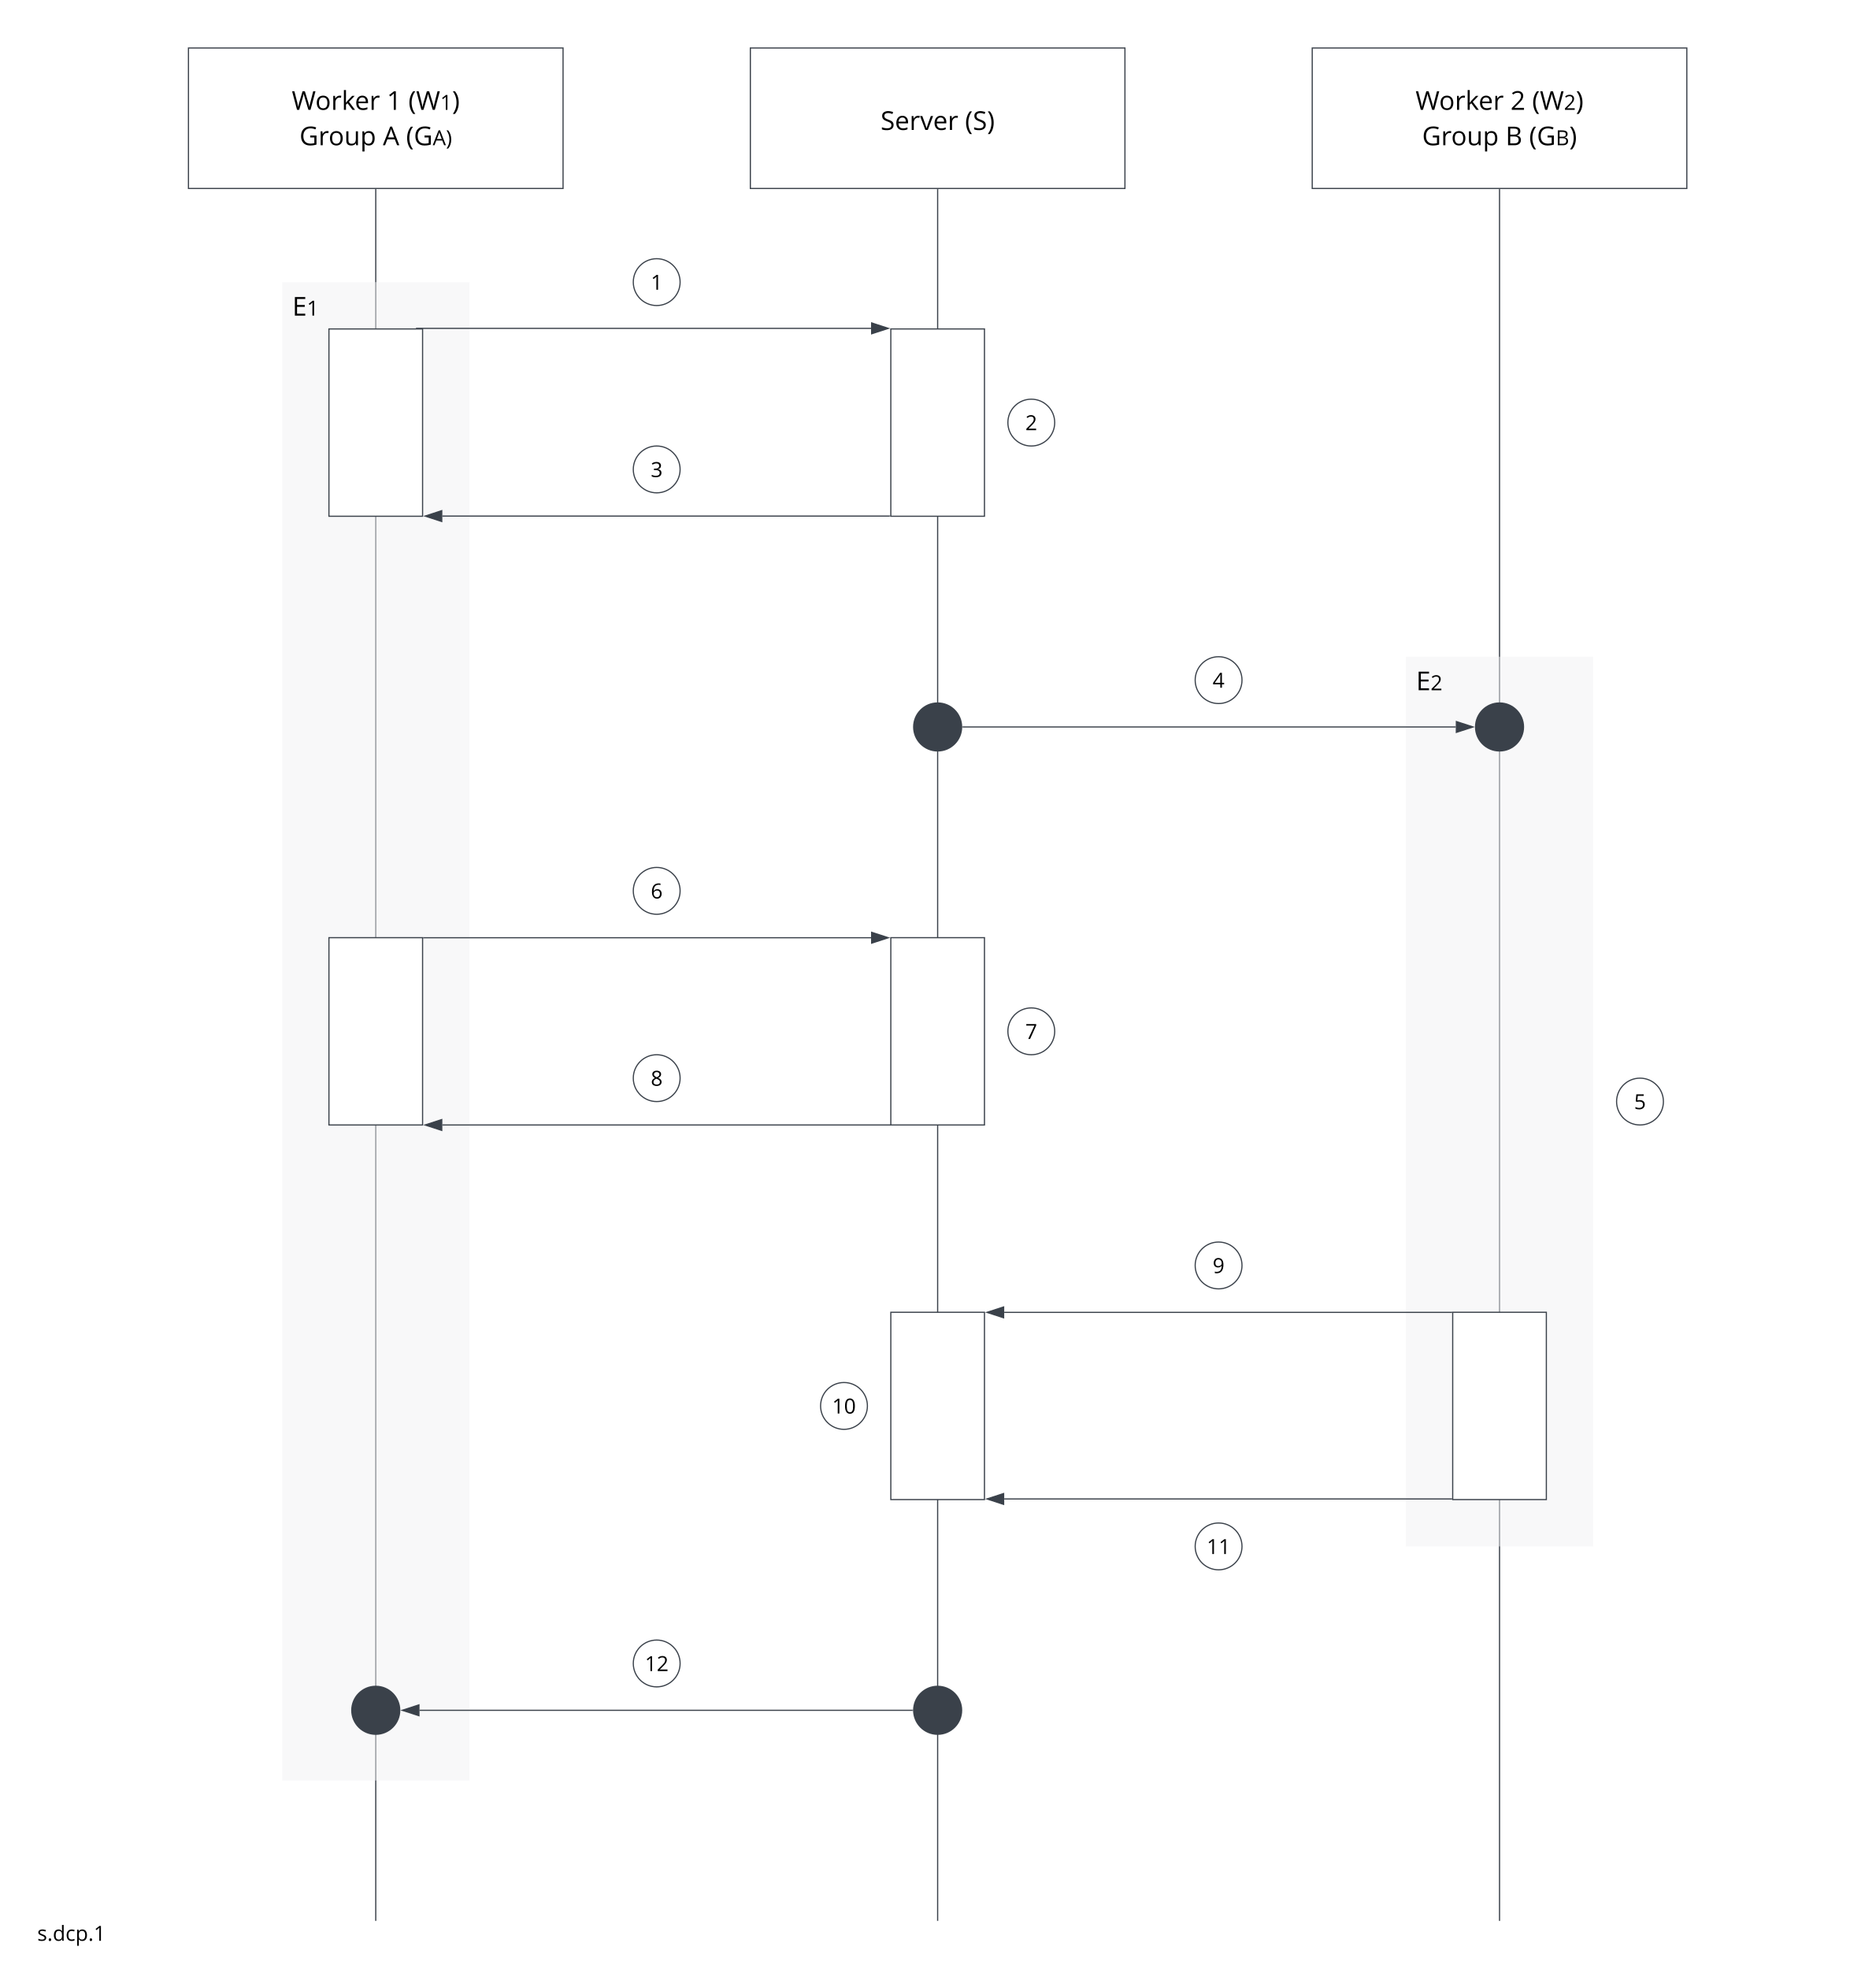
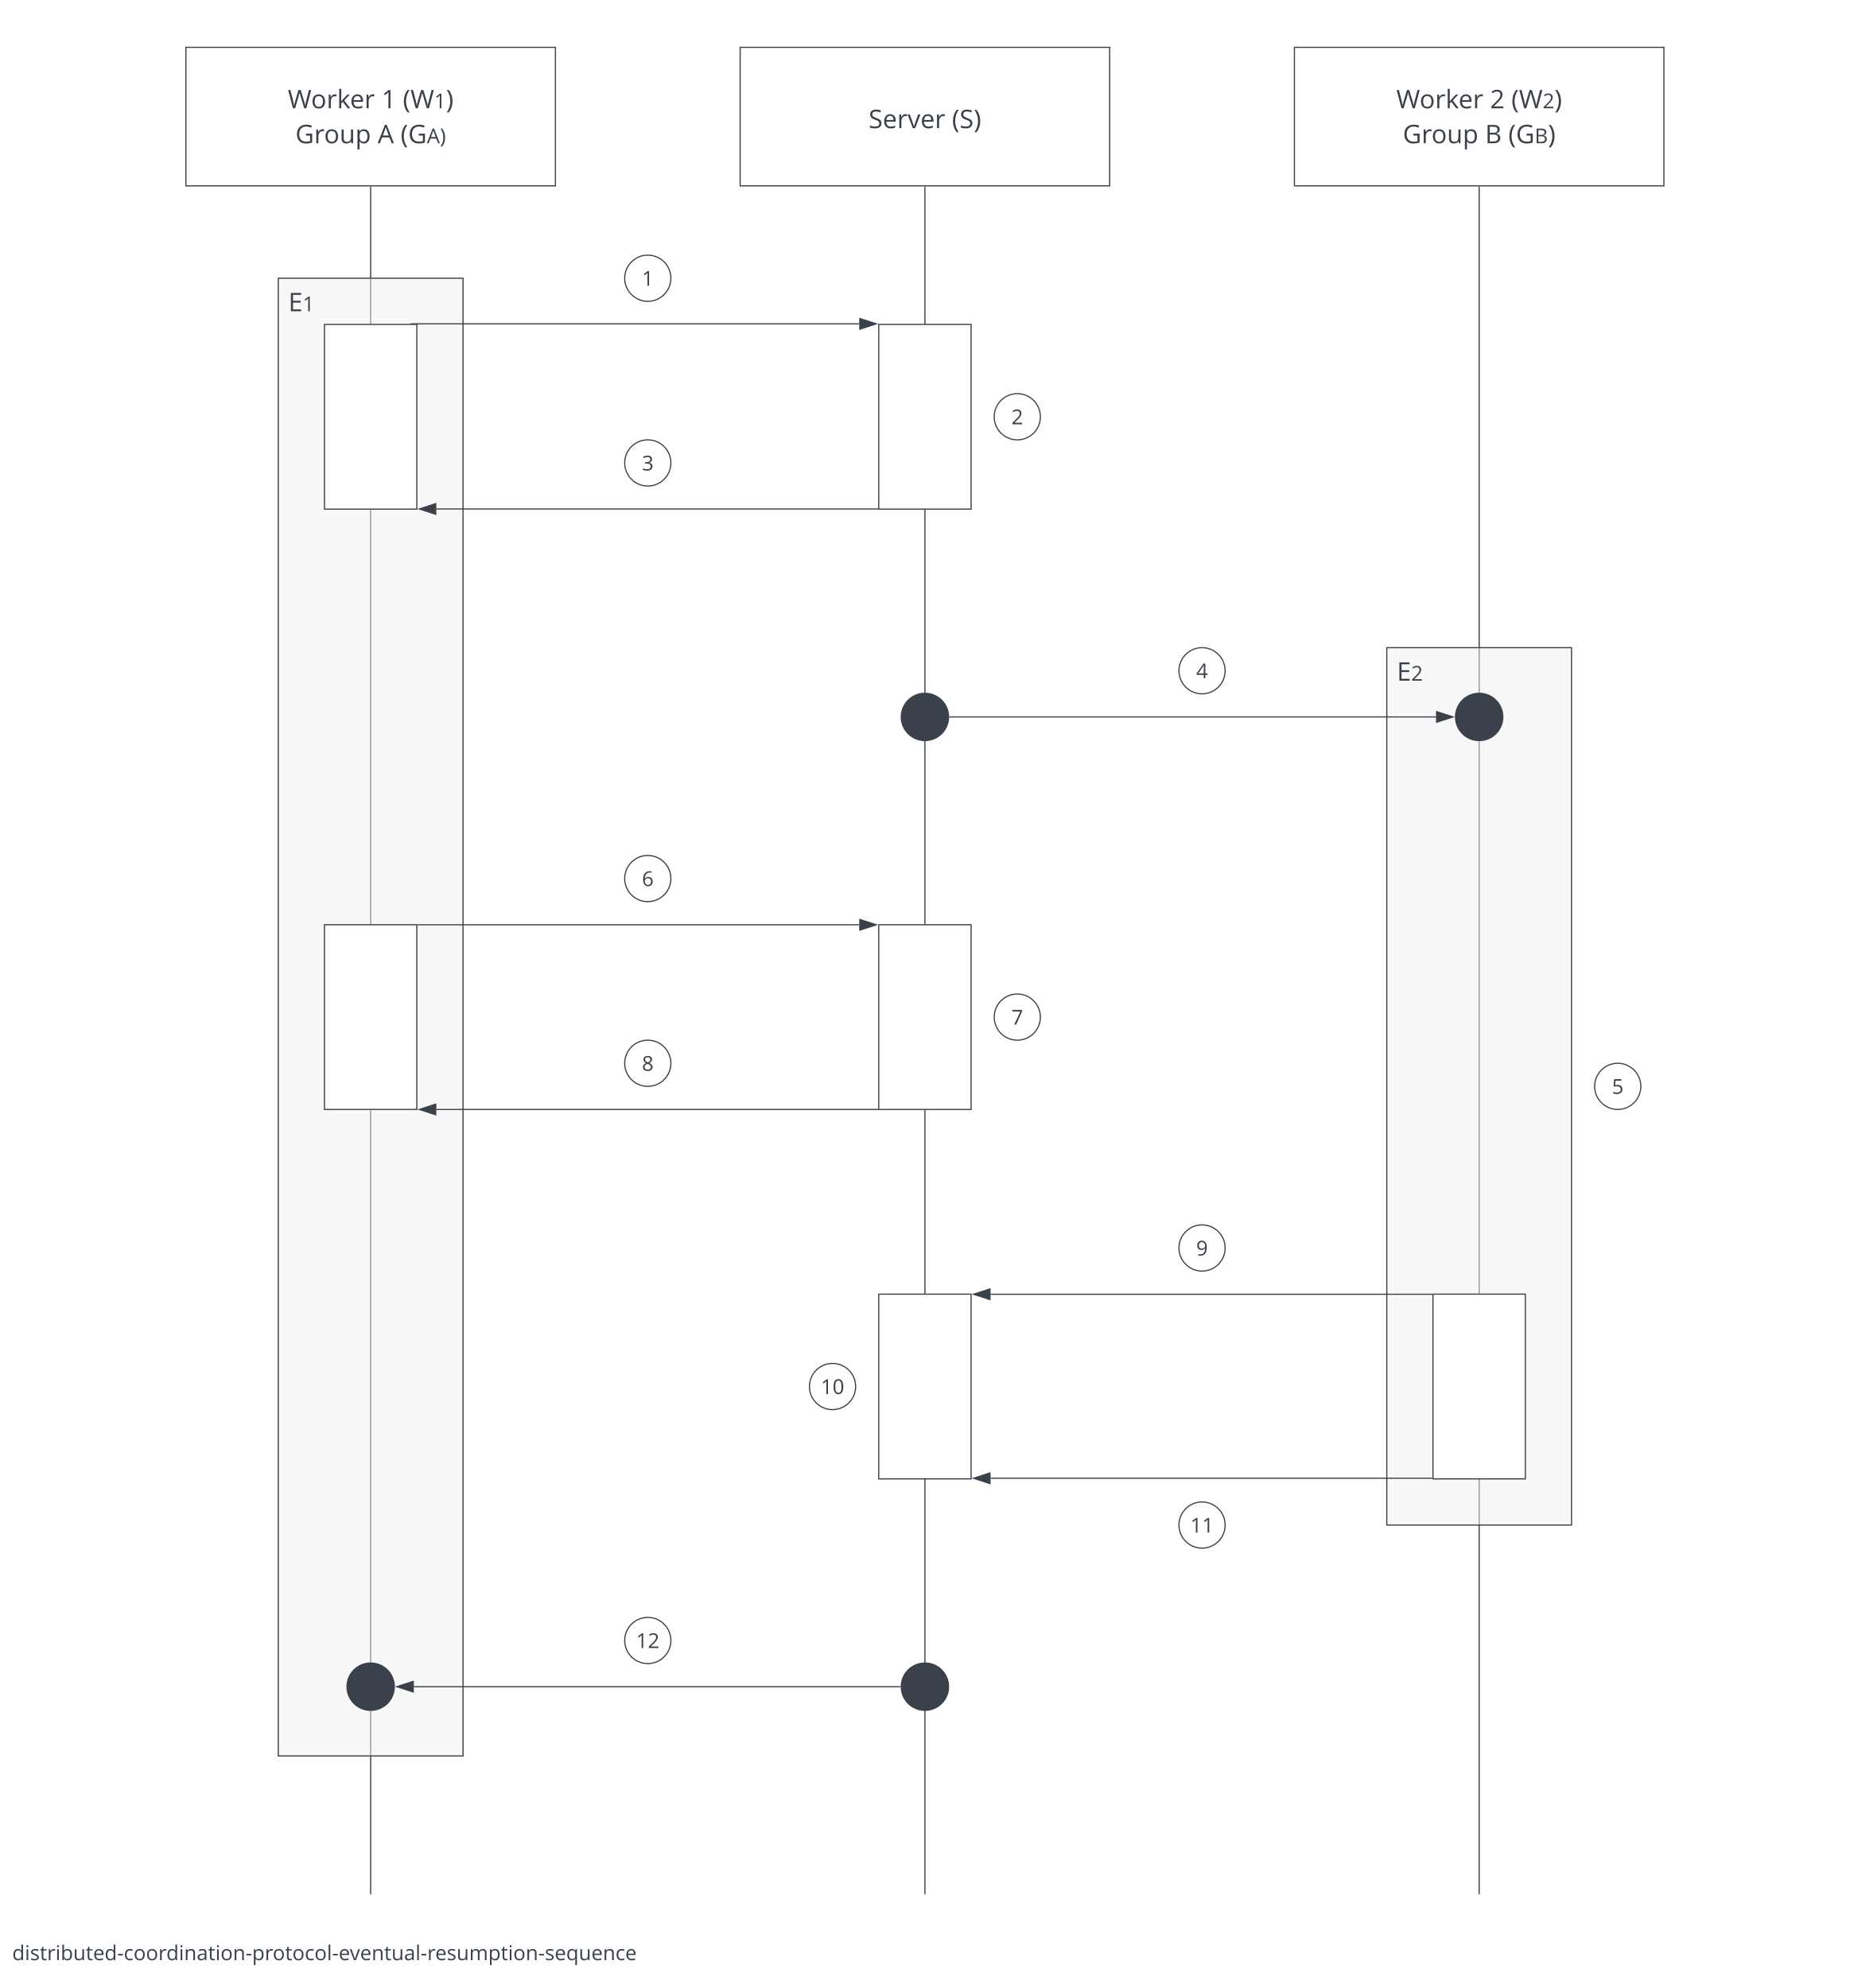
- <svg xmlns="http://www.w3.org/2000/svg" xmlns:ns1="lucid" xmlns:xlink="http://www.w3.org/1999/xlink" width="1602" height="1682">
+ <svg xmlns="http://www.w3.org/2000/svg" xmlns:ns1="lucid" xmlns:xlink="http://www.w3.org/1999/xlink" width="1602" height="1722">
  <g transform="translate(-479 1001)" ns1:page-tab-id="0_0">
    <path d="M0-1500h2500v2500H0z" fill="#fff" />
-     <path d="M480-994a6 6 0 0 1 6-6h1588a6 6 0 0 1 6 6V674a6 6 0 0 1-6 6H486a6 6 0 0 1-6-6z" stroke="#000" stroke-opacity="0" stroke-width="2" fill="#fff" />
+     <path d="M480-994a6 6 0 0 1 6-6h1588a6 6 0 0 1 6 6V714a6 6 0 0 1-6 6H486a6 6 0 0 1-6-6z" stroke="#000" stroke-opacity="0" stroke-width="2" fill="#fff" />
    <path d="M1760-839V639.5" stroke="#3a414a" fill="none" />
    <path d="M1760.47-839h-.94v-.5h.94z" stroke="#3a414a" stroke-width=".05" fill="#3a414a" />
    <path d="M1760 639.5v.5M1280-839V639.5" stroke="#3a414a" fill="none" />
    <path d="M1280.47-839h-.94v-.5h.94z" stroke="#3a414a" stroke-width=".05" fill="#3a414a" />
    <path d="M1280 639.5v.5M800-839V639.5" stroke="#3a414a" fill="none" />
    <path d="M800.48-839h-.96v-.5h.96z" stroke="#3a414a" stroke-width=".05" fill="#3a414a" />
    <path d="M800 639.5v.5" stroke="#3a414a" fill="none" />
-     <path d="M1680-440h160v760h-160zM720-760h160V520H720z" stroke="#000" stroke-opacity="0" fill="#f2f3f5" fill-opacity=".5" />
+     <path d="M1680-440h160v760h-160zM720-760h160V520H720z" stroke="#3a414a" fill="#f2f3f5" fill-opacity=".5" />
    <path d="M640-960h320v120H640z" stroke="#3a414a" fill="#fff" />
    <use xlink:href="#a" transform="matrix(1,0,0,1,645,-955) translate(83.24002 47.81467)" />
    <use xlink:href="#b" transform="matrix(1,0,0,1,645,-955) translate(164.3924 47.81467)" />
    <use xlink:href="#c" transform="matrix(1,0,0,1,645,-955) translate(182.8711 47.81467)" />
    <use xlink:href="#d" transform="matrix(1,0,0,1,645,-955) translate(89.82205 78.07726)" />
    <use xlink:href="#e" transform="matrix(1,0,0,1,645,-955) translate(161.0786 78.07726)" />
    <use xlink:href="#f" transform="matrix(1,0,0,1,645,-955) translate(180.9136 78.07726)" />
    <path d="M1120-960h320v120h-320z" stroke="#3a414a" fill="#fff" />
    <use xlink:href="#g" transform="matrix(1,0,0,1,1125,-955) translate(106.237 65.00217)" />
    <use xlink:href="#h" transform="matrix(1,0,0,1,1125,-955) translate(178.4158 65.00217)" />
    <path d="M1600-960h320v120h-320z" stroke="#3a414a" fill="#fff" />
    <use xlink:href="#a" transform="matrix(1,0,0,1,1605,-955) translate(83.24002 47.81467)" />
    <use xlink:href="#i" transform="matrix(1,0,0,1,1605,-955) translate(164.3924 47.81467)" />
    <use xlink:href="#j" transform="matrix(1,0,0,1,1605,-955) translate(182.8711 47.81467)" />
    <use xlink:href="#d" transform="matrix(1,0,0,1,1605,-955) translate(88.86176 78.07726)" />
    <use xlink:href="#k" transform="matrix(1,0,0,1,1605,-955) translate(160.1183 78.07726)" />
    <use xlink:href="#l" transform="matrix(1,0,0,1,1605,-955) translate(180.2897 78.07726)" />
    <path d="M760-720h80v160h-80zM1240-720h80v160h-80z" stroke="#3a414a" fill="#fff" />
    <path d="M1300-380c0 11.05-8.95 20-20 20s-20-8.95-20-20 8.95-20 20-20 20 8.95 20 20zM1780-380c0 11.05-8.95 20-20 20s-20-8.95-20-20 8.95-20 20-20 20 8.95 20 20z" stroke="#3a414a" stroke-width="2" fill="#3a414a" />
    <path d="M1301.5-380h421.1" stroke="#3a414a" fill="none" />
    <path d="M1301.5-379.52h-.55l.05-.44-.02-.52h.53z" stroke="#3a414a" stroke-width=".05" fill="#3a414a" />
    <path d="M1737.38-380l-14.27 4.63.02-9.26z" stroke="#3a414a" fill="#3a414a" />
    <path d="M720-754a6 6 0 0 1 6-6h28a6 6 0 0 1 6 6v28a6 6 0 0 1-6 6h-28a6 6 0 0 1-6-6z" fill="none" />
    <use xlink:href="#m" transform="matrix(1,0,0,1,720,-760) translate(8.738064 28.62088)" />
    <path d="M834.36-720.5h388.75" stroke="#3a414a" fill="none" />
    <path stroke="#3a414a" stroke-width=".05" fill="#3a414a" />
    <path d="M1237.88-720.5l-14.27 4.63.02-9.26z" stroke="#3a414a" fill="#3a414a" />
    <path d="M1239-560.14H856.88" stroke="#3a414a" fill="none" />
    <path d="M1239.5-559.67h-.5v-.95h.5z" stroke="#3a414a" stroke-width=".05" fill="#3a414a" />
    <path d="M842.12-560.14l14.26-4.64v9.27z" stroke="#3a414a" fill="#3a414a" />
    <path d="M1240-200h80v160h-80zM760-200h80v160h-80zM1240 120h80v160h-80zM1720 120h80v160h-80z" stroke="#3a414a" fill="#fff" />
    <path d="M1300 460c0 11.05-8.95 20-20 20s-20-8.95-20-20 8.95-20 20-20 20 8.95 20 20zM820 460c0 11.05-8.95 20-20 20s-20-8.95-20-20 8.95-20 20-20 20 8.95 20 20z" stroke="#3a414a" stroke-width="2" fill="#3a414a" />
    <path d="M1258.5 460H837.4" stroke="#3a414a" fill="none" />
    <path d="M1259 459.95l.02.53h-.53v-.96h.55z" stroke="#3a414a" stroke-width=".05" fill="#3a414a" />
    <path d="M822.62 460l14.27-4.63v9.26z" stroke="#3a414a" fill="#3a414a" />
    <path d="M841-199.95h382.12" stroke="#3a414a" fill="none" />
    <path d="M841-199.47h-.5v-.95h.5z" stroke="#3a414a" stroke-width=".05" fill="#3a414a" />
    <path d="M1237.88-199.95l-14.26 4.64v-9.28z" stroke="#3a414a" fill="#3a414a" />
    <path d="M1239.5-40H856.88M1239.5-40h.5" stroke="#3a414a" fill="none" />
    <path d="M842.12-40l14.26-4.63v9.27z" stroke="#3a414a" fill="#3a414a" />
    <path d="M1719 120.08h-382.12" stroke="#3a414a" fill="none" />
    <path d="M1719.5 120.55h-.5v-.95h.5z" stroke="#3a414a" stroke-width=".05" fill="#3a414a" />
    <path d="M1322.12 120.08l14.27-4.64-.02 9.27z" stroke="#3a414a" fill="#3a414a" />
    <path d="M1719 279.46h-382.12" stroke="#3a414a" fill="none" />
    <path d="M1719.5 279.94h-.5V279h.5z" stroke="#3a414a" stroke-width=".05" fill="#3a414a" />
    <path d="M1322.12 279.46l14.26-4.63v9.27z" stroke="#3a414a" fill="#3a414a" />
    <path d="M1060-760c0 11.05-8.95 20-20 20s-20-8.95-20-20 8.95-20 20-20 20 8.95 20 20z" stroke="#3a414a" fill-opacity="0" />
    <use xlink:href="#n" transform="matrix(1,0,0,1,1020,-780) translate(14.92253 26.50174)" />
    <path d="M1380-640c0 11.05-8.95 20-20 20s-20-8.95-20-20 8.95-20 20-20 20 8.95 20 20z" stroke="#3a414a" fill-opacity="0" />
    <use xlink:href="#o" transform="matrix(1,0,0,1,1340,-660) translate(14.92253 26.50174)" />
    <path d="M1680-434a6 6 0 0 1 6-6h28a6 6 0 0 1 6 6v28a6 6 0 0 1-6 6h-28a6 6 0 0 1-6-6z" fill="none" />
    <use xlink:href="#p" transform="matrix(1,0,0,1,1680,-440) translate(8.738064 28.62088)" />
    <path d="M1060-600c0 11.05-8.95 20-20 20s-20-8.95-20-20 8.95-20 20-20 20 8.95 20 20z" stroke="#3a414a" fill-opacity="0" />
    <use xlink:href="#q" transform="matrix(1,0,0,1,1020,-620) translate(14.92253 26.50174)" />
    <path d="M1540-420c0 11.05-8.95 20-20 20s-20-8.95-20-20 8.95-20 20-20 20 8.95 20 20z" stroke="#3a414a" fill-opacity="0" />
    <use xlink:href="#r" transform="matrix(1,0,0,1,1500,-440) translate(14.92253 26.50174)" />
    <path d="M1900-60c0 11.05-8.95 20-20 20s-20-8.95-20-20 8.95-20 20-20 20 8.95 20 20z" stroke="#3a414a" fill-opacity="0" />
    <use xlink:href="#s" transform="matrix(1,0,0,1,1860,-80) translate(14.92253 26.50174)" />
    <path d="M1060-240c0 11.05-8.95 20-20 20s-20-8.95-20-20 8.95-20 20-20 20 8.95 20 20z" stroke="#3a414a" fill-opacity="0" />
    <use xlink:href="#t" transform="matrix(1,0,0,1,1020,-260) translate(14.92253 26.50174)" />
    <path d="M1060-80c0 11.05-8.95 20-20 20s-20-8.95-20-20 8.95-20 20-20 20 8.95 20 20z" stroke="#3a414a" fill-opacity="0" />
    <use xlink:href="#u" transform="matrix(1,0,0,1,1020,-100) translate(14.92253 26.50174)" />
    <path d="M1380-120c0 11.05-8.95 20-20 20s-20-8.95-20-20 8.95-20 20-20 20 8.95 20 20z" stroke="#3a414a" fill-opacity="0" />
    <use xlink:href="#v" transform="matrix(1,0,0,1,1340,-140) translate(14.92253 26.50174)" />
    <path d="M1540 80c0 11.05-8.95 20-20 20s-20-8.95-20-20 8.95-20 20-20 20 8.95 20 20z" stroke="#3a414a" fill-opacity="0" />
    <g>
      <use xlink:href="#w" transform="matrix(1,0,0,1,1500,60) translate(14.92253 26.50174)" />
    </g>
    <path d="M1220 200c0 11.05-8.95 20-20 20s-20-8.95-20-20 8.95-20 20-20 20 8.95 20 20z" stroke="#3a414a" fill-opacity="0" />
    <g>
      <use xlink:href="#x" transform="matrix(1,0,0,1,1180,180) translate(9.840069 26.50174)" />
    </g>
    <path d="M1540 320c0 11.05-8.95 20-20 20s-20-8.95-20-20 8.95-20 20-20 20 8.95 20 20z" stroke="#3a414a" fill-opacity="0" />
    <g>
      <use xlink:href="#y" transform="matrix(1,0,0,1,1500,300) translate(9.840069 26.50174)" />
    </g>
    <path d="M1060 420c0 11.05-8.95 20-20 20s-20-8.95-20-20 8.95-20 20-20 20 8.95 20 20z" stroke="#3a414a" fill-opacity="0" />
    <g>
      <use xlink:href="#z" transform="matrix(1,0,0,1,1020,400) translate(9.840069 26.50174)" />
    </g>
-     <path d="M480 626a6 6 0 0 1 6-6h108a6 6 0 0 1 6 6v48a6 6 0 0 1-6 6H486a6 6 0 0 1-6-6z" fill="none" />
-     <g>
-       <use xlink:href="#A" transform="matrix(1,0,0,1,480,620) translate(30.82031 36.8967)" />
+     <path d="M480 666a6 6 0 0 1 6-6h548a6 6 0 0 1 6 6v48a6 6 0 0 1-6 6H486a6 6 0 0 1-6-6z" fill="none" />
+     <g>
+       <use xlink:href="#A" transform="matrix(1,0,0,1,480,660) translate(9.583333 36.8967)" />
    </g>
    <defs>
-       <path d="M1477 0h-168c-114-383-232-756-342-1143-19-66-26-106-27-119-15 88-39 184-70 289L584 0H416L27-1462h180l231 903c32 127 55 241 70 344 18-122 46-241 80-358l262-889h180l275 897c32 103 59 220 81 350 13-95 37-210 72-346l230-901h180" id="B" />
-       <path d="M621-1116c316 0 501 239 501 567 0 339-180 575-508 569S119-212 115-549c-4-339 178-567 506-567zm-5 141c-239 0-329 168-329 426 0 255 93 430 331 430s332-174 332-430-95-426-334-426" id="C" />
-       <path d="M340-893c80-153 237-262 467-211l-23 154c-45-10-85-15-120-15-184-3-322 182-322 377V0H176v-1096h137l19 203h8" id="D" />
-       <path d="M340-561c134-179 332-366 485-535h197L578-629 1053 0H852L465-518 340-410V0H176v-1556h164c-4 336 9 669-8 995h8" id="E" />
-       <path d="M995-51C878-2 799 19 639 20c-329 2-524-221-524-559 0-326 172-577 481-577 278 0 451 210 446 493v105H287c4 242 121 392 358 393 118 0 235-25 350-74v148zM864-653c2-195-85-324-270-324-190 0-288 139-303 324h573" id="F" />
+       <path fill="#3a414a" d="M1477 0h-168c-114-383-232-756-342-1143-19-66-26-106-27-119-15 88-39 184-70 289L584 0H416L27-1462h180l231 903c32 127 55 241 70 344 18-122 46-241 80-358l262-889h180l275 897c32 103 59 220 81 350 13-95 37-210 72-346l230-901h180" id="B" />
+       <path fill="#3a414a" d="M621-1116c316 0 501 239 501 567 0 339-180 575-508 569S119-212 115-549c-4-339 178-567 506-567zm-5 141c-239 0-329 168-329 426 0 255 93 430 331 430s332-174 332-430-95-426-334-426" id="C" />
+       <path fill="#3a414a" d="M340-893c80-153 237-262 467-211l-23 154c-45-10-85-15-120-15-184-3-322 182-322 377V0H176v-1096h137l19 203h8" id="D" />
+       <path fill="#3a414a" d="M340-561c134-179 332-366 485-535h197L578-629 1053 0H852L465-518 340-410V0H176v-1556h164c-4 336 9 669-8 995h8" id="E" />
+       <path fill="#3a414a" d="M995-51C878-2 799 19 639 20c-329 2-524-221-524-559 0-326 172-577 481-577 278 0 451 210 446 493v105H287c4 242 121 392 358 393 118 0 235-25 350-74v148zM864-653c2-195-85-324-270-324-190 0-288 139-303 324h573" id="F" />
      <g id="a">
        <use transform="matrix(0.01085069,0,0,0.01085069,0,0)" xlink:href="#B" />
        <use transform="matrix(0.01085069,0,0,0.01085069,20.12804,0)" xlink:href="#C" />
        <use transform="matrix(0.01085069,0,0,0.01085069,33.55035,0)" xlink:href="#D" />
        <use transform="matrix(0.01085069,0,0,0.01085069,42.62153,0)" xlink:href="#E" />
        <use transform="matrix(0.01085069,0,0,0.01085069,53.84115,0)" xlink:href="#F" />
        <use transform="matrix(0.01085069,0,0,0.01085069,66.30859,0)" xlink:href="#D" />
      </g>
-       <path d="M715 0H553c4-427-9-874 8-1288-79 77-94 81-285 239l-88-114 387-299h140V0" id="G" />
+       <path fill="#3a414a" d="M715 0H553c4-427-9-874 8-1288-79 77-94 81-285 239l-88-114 387-299h140V0" id="G" />
      <use transform="matrix(0.01085069,0,0,0.01085069,0,0)" xlink:href="#G" id="b" />
-       <path d="M383 324C201 116 82-188 82-561c0-378 120-688 301-901h162c-172 227-289 529-289 899 0 361 122 665 287 887H383" id="H" />
-       <path d="M223-1462c182 213 301 524 301 901 0 373-119 679-301 885H63c166-222 287-526 287-887 0-369-117-672-289-899h162" id="I" />
+       <path fill="#3a414a" d="M383 324C201 116 82-188 82-561c0-378 120-688 301-901h162c-172 227-289 529-289 899 0 361 122 665 287 887H383" id="H" />
+       <path fill="#3a414a" d="M223-1462c182 213 301 524 301 901 0 373-119 679-301 885H63c166-222 287-526 287-887 0-369-117-672-289-899h162" id="I" />
      <g id="c">
        <use transform="matrix(0.01085069,0,0,0.01085069,0,0)" xlink:href="#H" />
        <use transform="matrix(0.01085069,0,0,0.01085069,6.575521,0)" xlink:href="#B" />
        <use transform="matrix(0.008680556,0,0,0.008680556,27.14844,0)" xlink:href="#G" />
        <use transform="matrix(0.01085069,0,0,0.01085069,37.31337,0)" xlink:href="#I" />
      </g>
-       <path d="M305-731c0 386 189 602 569 602 101 0 200-12 297-35v-450H844v-152h497v711c-160 50-302 75-514 75-450 0-708-292-702-751 7-475 281-752 758-752 156 0 301 29 436 86l-66 150c-132-56-259-84-381-84-359-3-567 235-567 600" id="J" />
-       <path d="M563 20c-271 0-399-123-399-399v-717h168v711c1 177 76 266 252 266 250 0 331-135 331-401v-576h166V0H944l-24-147h-9C848-44 724 20 563 20" id="K" />
-       <path d="M1141-549c0 329-147 569-455 569-159 0-273-61-344-161h-12c23 199 7 418 12 633H176v-1588h135l23 150h8c77-108 175-170 344-170 311 0 455 237 455 567zm-172-2c0-242-88-424-307-424-256 0-323 154-320 426 3 280 68 430 324 430 213 0 303-196 303-432" id="L" />
+       <path fill="#3a414a" d="M305-731c0 386 189 602 569 602 101 0 200-12 297-35v-450H844v-152h497v711c-160 50-302 75-514 75-450 0-708-292-702-751 7-475 281-752 758-752 156 0 301 29 436 86l-66 150c-132-56-259-84-381-84-359-3-567 235-567 600" id="J" />
+       <path fill="#3a414a" d="M563 20c-271 0-399-123-399-399v-717h168v711c1 177 76 266 252 266 250 0 331-135 331-401v-576h166V0H944l-24-147h-9C848-44 724 20 563 20" id="K" />
+       <path fill="#3a414a" d="M1141-549c0 329-147 569-455 569-159 0-273-61-344-161h-12c23 199 7 418 12 633H176v-1588h135l23 150h8c77-108 175-170 344-170 311 0 455 237 455 567zm-172-2c0-242-88-424-307-424-256 0-323 154-320 426 3 280 68 430 324 430 213 0 303-196 303-432" id="L" />
      <g id="d">
        <use transform="matrix(0.01085069,0,0,0.01085069,0,0)" xlink:href="#J" />
        <use transform="matrix(0.01085069,0,0,0.01085069,16.17839,0)" xlink:href="#D" />
        <use transform="matrix(0.01085069,0,0,0.01085069,24.80469,0)" xlink:href="#C" />
        <use transform="matrix(0.01085069,0,0,0.01085069,38.227,0)" xlink:href="#K" />
        <use transform="matrix(0.01085069,0,0,0.01085069,51.86632,0)" xlink:href="#L" />
      </g>
-       <path d="M1120 0L938-465H352L172 0H0l578-1468h143L1296 0h-176zM885-618c-81-228-168-420-238-664-57 230-159 449-235 664h473" id="M" />
+       <path fill="#3a414a" d="M1120 0L938-465H352L172 0H0l578-1468h143L1296 0h-176zM885-618c-81-228-168-420-238-664-57 230-159 449-235 664h473" id="M" />
      <use transform="matrix(0.01085069,0,0,0.01085069,0,0)" xlink:href="#M" id="e" />
      <g id="f">
        <use transform="matrix(0.01085069,0,0,0.01085069,0,0)" xlink:href="#H" />
        <use transform="matrix(0.01085069,0,0,0.01085069,6.575521,0)" xlink:href="#J" />
        <use transform="matrix(0.008680556,0,0,0.008680556,22.75391,0)" xlink:href="#M" />
        <use transform="matrix(0.008680556,0,0,0.008680556,34.00391,0)" xlink:href="#I" />
      </g>
-       <path d="M584-1331c-162 0-287 69-287 219 0 118 43 164 123 214 44 28 112 56 203 89 153 55 259 113 317 176s86 144 86 244c-1 276-228 409-520 409-173 0-307-22-400-67v-164c109 46 257 81 406 82 199 1 342-68 342-244 0-120-47-164-132-214-47-28-121-58-218-93-136-49-234-106-292-173s-87-154-87-261c-1-239 209-369 463-369 145 0 279 27 401 80l-53 148c-121-51-238-76-352-76" id="N" />
-       <path d="M516-150c94-315 146-423 332-946h178L610 0H416L0-1096h178c98 281 253 670 330 946h8" id="O" />
+       <path fill="#3a414a" d="M584-1331c-162 0-287 69-287 219 0 118 43 164 123 214 44 28 112 56 203 89 153 55 259 113 317 176s86 144 86 244c-1 276-228 409-520 409-173 0-307-22-400-67v-164c109 46 257 81 406 82 199 1 342-68 342-244 0-120-47-164-132-214-47-28-121-58-218-93-136-49-234-106-292-173s-87-154-87-261c-1-239 209-369 463-369 145 0 279 27 401 80l-53 148c-121-51-238-76-352-76" id="N" />
+       <path fill="#3a414a" d="M516-150c94-315 146-423 332-946h178L610 0H416L0-1096h178c98 281 253 670 330 946h8" id="O" />
      <g id="g">
        <use transform="matrix(0.01085069,0,0,0.01085069,0,0)" xlink:href="#N" />
        <use transform="matrix(0.01085069,0,0,0.01085069,12.19618,0)" xlink:href="#F" />
        <use transform="matrix(0.01085069,0,0,0.01085069,24.66363,0)" xlink:href="#D" />
        <use transform="matrix(0.01085069,0,0,0.01085069,33.73481,0)" xlink:href="#O" />
        <use transform="matrix(0.01085069,0,0,0.01085069,44.86762,0)" xlink:href="#F" />
        <use transform="matrix(0.01085069,0,0,0.01085069,57.33507,0)" xlink:href="#D" />
      </g>
      <g id="h">
        <use transform="matrix(0.01085069,0,0,0.01085069,0,0)" xlink:href="#H" />
        <use transform="matrix(0.01085069,0,0,0.01085069,6.575521,0)" xlink:href="#N" />
        <use transform="matrix(0.01085069,0,0,0.01085069,18.7717,0)" xlink:href="#I" />
      </g>
-       <path d="M559-1483c258 0 441 142 440 389 0 93-26 184-78 275-109 192-433 475-612 657v8h752V0H100v-143c177-182 479-462 617-641 67-87 110-168 112-303 2-158-106-258-268-254-165 4-240 52-354 139l-88-113c135-112 281-168 440-168" id="P" />
+       <path fill="#3a414a" d="M559-1483c258 0 441 142 440 389 0 93-26 184-78 275-109 192-433 475-612 657v8h752V0H100v-143c177-182 479-462 617-641 67-87 110-168 112-303 2-158-106-258-268-254-165 4-240 52-354 139l-88-113c135-112 281-168 440-168" id="P" />
      <use transform="matrix(0.01085069,0,0,0.01085069,0,0)" xlink:href="#P" id="i" />
      <g id="j">
        <use transform="matrix(0.01085069,0,0,0.01085069,0,0)" xlink:href="#H" />
        <use transform="matrix(0.01085069,0,0,0.01085069,6.575521,0)" xlink:href="#B" />
        <use transform="matrix(0.008680556,0,0,0.008680556,27.14844,0)" xlink:href="#P" />
        <use transform="matrix(0.01085069,0,0,0.01085069,37.31337,0)" xlink:href="#I" />
      </g>
-       <path d="M1214-416C1213-138 1004 0 711 0H201v-1462h413c194 0 334 29 421 87s130 150 130 275c0 188-114 295-284 324v10c222 38 333 155 333 350zm-225-667c0-194-147-232-368-232H371v479h280c219-3 338-46 338-247zm43 655c0-204-147-264-370-264H371v547h305c220-1 356-73 356-283" id="Q" />
+       <path fill="#3a414a" d="M1214-416C1213-138 1004 0 711 0H201v-1462h413c194 0 334 29 421 87s130 150 130 275c0 188-114 295-284 324v10c222 38 333 155 333 350zm-225-667c0-194-147-232-368-232H371v479h280c219-3 338-46 338-247zm43 655c0-204-147-264-370-264H371v547h305c220-1 356-73 356-283" id="Q" />
      <use transform="matrix(0.01085069,0,0,0.01085069,0,0)" xlink:href="#Q" id="k" />
      <g id="l">
        <use transform="matrix(0.01085069,0,0,0.01085069,0,0)" xlink:href="#H" />
        <use transform="matrix(0.01085069,0,0,0.01085069,6.575521,0)" xlink:href="#J" />
        <use transform="matrix(0.008680556,0,0,0.008680556,22.75391,0)" xlink:href="#Q" />
        <use transform="matrix(0.01085069,0,0,0.01085069,34.273,0)" xlink:href="#I" />
      </g>
-       <path d="M1016 0H201v-1462h815v151H371v471h606v150H371v538h645V0" id="R" />
+       <path fill="#3a414a" d="M1016 0H201v-1462h815v151H371v471h606v150H371v538h645V0" id="R" />
      <g id="m">
        <use transform="matrix(0.01085069,0,0,0.01085069,0,0)" xlink:href="#R" />
        <use transform="matrix(0.008680556,0,0,0.008680556,12.35894,0)" xlink:href="#G" />
      </g>
      <use transform="matrix(0.008680556,0,0,0.008680556,0,0)" xlink:href="#G" id="n" />
      <use transform="matrix(0.008680556,0,0,0.008680556,0,0)" xlink:href="#P" id="o" />
      <g id="p">
        <use transform="matrix(0.01085069,0,0,0.01085069,0,0)" xlink:href="#R" />
        <use transform="matrix(0.008680556,0,0,0.008680556,12.35894,0)" xlink:href="#P" />
      </g>
-       <path d="M557-1483c261-2 449 121 449 365 0 202-125 312-301 348v8c212 25 346 130 346 348 0 303-232 437-557 434C328 19 210-2 94-59v-158c108 55 257 96 406 96 253 0 379-99 379-297 0-177-139-266-418-266H317v-143h146c207 3 370-92 371-285 1-150-117-233-273-229-171 4-249 44-375 122l-84-112c109-87 268-150 455-152" id="S" />
+       <path fill="#3a414a" d="M557-1483c261-2 449 121 449 365 0 202-125 312-301 348v8c212 25 346 130 346 348 0 303-232 437-557 434C328 19 210-2 94-59v-158c108 55 257 96 406 96 253 0 379-99 379-297 0-177-139-266-418-266H317v-143h146c207 3 370-92 371-285 1-150-117-233-273-229-171 4-249 44-375 122l-84-112c109-87 268-150 455-152" id="S" />
      <use transform="matrix(0.008680556,0,0,0.008680556,0,0)" xlink:href="#S" id="q" />
-       <path d="M1130-336H913V0H754v-336H43v-145l694-989h176v983h217v151zM754-487c2-284-7-530 10-809h-8c-32 64-61 118-90 159L209-487h545" id="T" />
+       <path fill="#3a414a" d="M1130-336H913V0H754v-336H43v-145l694-989h176v983h217v151zM754-487c2-284-7-530 10-809h-8c-32 64-61 118-90 159L209-487h545" id="T" />
      <use transform="matrix(0.008680556,0,0,0.008680556,0,0)" xlink:href="#T" id="r" />
-       <path d="M512-123c223 0 372-106 371-323 0-204-125-306-375-306-63 0-148 10-254 29l-86-55 55-684h727v153H365l-37 439c77-15 153-23 229-23 289 0 496 151 496 428 0 312-221 485-543 485-165 0-290-26-377-79v-160c85 57 241 96 379 96" id="U" />
+       <path fill="#3a414a" d="M512-123c223 0 372-106 371-323 0-204-125-306-375-306-63 0-148 10-254 29l-86-55 55-684h727v153H365l-37 439c77-15 153-23 229-23 289 0 496 151 496 428 0 312-221 485-543 485-165 0-290-26-377-79v-160c85 57 241 96 379 96" id="U" />
      <use transform="matrix(0.008680556,0,0,0.008680556,0,0)" xlink:href="#U" id="s" />
-       <path d="M610 20c-332-4-493-282-493-645 0-287 55-503 167-645s277-213 496-213c75 0 135 6 178 19v143c-51-17-110-25-176-25-157 0-276 48-359 146S295-948 287-739h12c73-115 189-172 348-172 263 0 424 177 424 442 0 293-175 492-461 489zM287-506c0 212 112 385 321 385 200 0 299-137 299-348 0-191-98-312-291-311-128 1-231 59-284 139-30 43-45 88-45 135" id="V" />
+       <path fill="#3a414a" d="M610 20c-332-4-493-282-493-645 0-287 55-503 167-645s277-213 496-213c75 0 135 6 178 19v143c-51-17-110-25-176-25-157 0-276 48-359 146S295-948 287-739h12c73-115 189-172 348-172 263 0 424 177 424 442 0 293-175 492-461 489zM287-506c0 212 112 385 321 385 200 0 299-137 299-348 0-191-98-312-291-311-128 1-231 59-284 139-30 43-45 88-45 135" id="V" />
      <use transform="matrix(0.008680556,0,0,0.008680556,0,0)" xlink:href="#V" id="t" />
-       <path d="M152-1135c0-225 192-348 432-348 245 0 434 118 434 350 0 72-22 138-67 197S835-823 737-774c119 57 203 116 253 178s75 135 75 217c0 256-203 399-475 399-288 0-486-123-486-393 0-167 102-298 306-391-92-52-158-108-198-168s-60-128-60-203zM586-115c184 0 314-89 315-262 0-65-26-123-78-173s-143-99-272-146c-99 43-171 90-216 142s-67 113-67 185c1 172 134 254 318 254zm268-1013c-1-144-117-220-272-220-153 0-266 77-267 220 0 61 20 114 59 158s112 88 218 132c95-40 162-83 202-129s60-100 60-161" id="W" />
+       <path fill="#3a414a" d="M152-1135c0-225 192-348 432-348 245 0 434 118 434 350 0 72-22 138-67 197S835-823 737-774c119 57 203 116 253 178s75 135 75 217c0 256-203 399-475 399-288 0-486-123-486-393 0-167 102-298 306-391-92-52-158-108-198-168s-60-128-60-203zM586-115c184 0 314-89 315-262 0-65-26-123-78-173s-143-99-272-146c-99 43-171 90-216 142s-67 113-67 185c1 172 134 254 318 254zm268-1013c-1-144-117-220-272-220-153 0-266 77-267 220 0 61 20 114 59 158s112 88 218 132c95-40 162-83 202-129s60-100 60-161" id="W" />
      <use transform="matrix(0.008680556,0,0,0.008680556,0,0)" xlink:href="#W" id="u" />
-       <path d="M285 0l606-1309H94v-153h973v133L469 0H285" id="X" />
+       <path fill="#3a414a" d="M285 0l606-1309H94v-153h973v133L469 0H285" id="X" />
      <use transform="matrix(0.008680556,0,0,0.008680556,0,0)" xlink:href="#X" id="v" />
-       <path d="M106-991c0-291 181-498 463-492 348 8 492 281 492 645 0 572-221 858-664 858-77 0-139-7-184-20v-143c53 17 114 26 182 26 356 0 482-232 496-604h-12c-67 103-189 169-351 170-262 2-422-172-422-440zm787 35c0-214-113-380-324-385-199-4-300 142-299 348 1 191 96 313 291 309 180-3 332-102 332-272" id="Y" />
+       <path fill="#3a414a" d="M106-991c0-291 181-498 463-492 348 8 492 281 492 645 0 572-221 858-664 858-77 0-139-7-184-20v-143c53 17 114 26 182 26 356 0 482-232 496-604h-12c-67 103-189 169-351 170-262 2-422-172-422-440zm787 35c0-214-113-380-324-385-199-4-300 142-299 348 1 191 96 313 291 309 180-3 332-102 332-272" id="Y" />
      <use transform="matrix(0.008680556,0,0,0.008680556,0,0)" xlink:href="#Y" id="w" />
-       <path d="M1069-733c0 253-39 441-119 566S748 20 584 20c-157 0-277-64-359-192S102-486 102-733c0-255 40-444 119-567s200-185 363-185c159 0 280 64 362 193s123 315 123 559zm-724-463c-95 160-94 768 0 928 55 94 130 145 239 145 111 0 185-52 240-147 94-164 94-761 0-924-55-95-129-147-240-147-109 0-184 52-239 145" id="Z" />
+       <path fill="#3a414a" d="M1069-733c0 253-39 441-119 566S748 20 584 20c-157 0-277-64-359-192S102-486 102-733c0-255 40-444 119-567s200-185 363-185c159 0 280 64 362 193s123 315 123 559zm-724-463c-95 160-94 768 0 928 55 94 130 145 239 145 111 0 185-52 240-147 94-164 94-761 0-924-55-95-129-147-240-147-109 0-184 52-239 145" id="Z" />
      <g id="x">
        <use transform="matrix(0.008680556,0,0,0.008680556,0,0)" xlink:href="#G" />
        <use transform="matrix(0.008680556,0,0,0.008680556,10.16493,0)" xlink:href="#Z" />
      </g>
      <g id="y">
        <use transform="matrix(0.008680556,0,0,0.008680556,0,0)" xlink:href="#G" />
        <use transform="matrix(0.008680556,0,0,0.008680556,10.16493,0)" xlink:href="#G" />
      </g>
      <g id="z">
        <use transform="matrix(0.008680556,0,0,0.008680556,0,0)" xlink:href="#G" />
        <use transform="matrix(0.008680556,0,0,0.008680556,10.16493,0)" xlink:href="#P" />
      </g>
-       <path d="M502-977c-130 0-238 32-238 139 0 75 39 101 95 134 33 19 97 46 192 81 130 48 217 95 263 143s69 108 69 181C883-73 695 20 449 20 304 20 190-3 109-49v-154c91 47 216 86 344 86 149 0 270-36 270-168 0-43-21-76-55-109-56-55-367-158-434-208-74-55-128-109-128-225 0-327 490-342 754-217l-59 135c-110-45-210-68-299-68" id="aa" />
-       <path d="M270 29c-76 0-118-48-118-135 0-84 38-135 118-136 81 0 123 51 123 136 0 82-44 135-123 135" id="ab" />
-       <path d="M115-545c0-330 146-571 454-571 149 0 263 54 342 162h13c-20-185-8-401-11-602h166V0H944l-22-147h-9C836-36 722 20 569 20c-309 0-454-234-454-565zm172 2c0 249 78 424 303 424 257 0 327-150 323-426-4-282-68-432-325-432-220 0-301 191-301 434" id="ac" />
-       <path d="M287-543c-1 247 91 418 323 418 91 0 185-20 281-59v147C818 1 725 20 614 20c-329 0-499-221-499-561 0-349 172-575 510-575 96 0 221 26 282 57l-51 141c-61-25-157-50-235-51-223 0-334 142-334 426" id="ad" />
+       <path fill="#3a414a" d="M115-545c0-330 146-571 454-571 149 0 263 54 342 162h13c-20-185-8-401-11-602h166V0H944l-22-147h-9C836-36 722 20 569 20c-309 0-454-234-454-565zm172 2c0 249 78 424 303 424 257 0 327-150 323-426-4-282-68-432-325-432-220 0-301 191-301 434" id="aa" />
+       <path fill="#3a414a" d="M342 0H176v-1096h166V0zm-82-1282c-61 0-98-43-98-111 0-69 36-110 98-110 59 0 98 43 98 110s-39 111-98 111" id="ab" />
+       <path fill="#3a414a" d="M502-977c-130 0-238 32-238 139 0 75 39 101 95 134 33 19 97 46 192 81 130 48 217 95 263 143s69 108 69 181C883-73 695 20 449 20 304 20 190-3 109-49v-154c91 47 216 86 344 86 149 0 270-36 270-168 0-43-21-76-55-109-56-55-367-158-434-208-74-55-128-109-128-225 0-327 490-342 754-217l-59 135c-110-45-210-68-299-68" id="ac" />
+       <path fill="#3a414a" d="M354-322c-2 123 60 204 176 205 51 1 114-10 150-20v127C647 7 557 20 506 20 294 20 188-92 188-315v-652H31v-80l157-69 70-234h96v254h318v129H354v645" id="ad" />
+       <path fill="#3a414a" d="M686 20c-159 0-273-61-344-161h-12L295 0H176v-1556h166c-2 198 6 423-8 606h8c77-109 192-164 344-164 310 0 455 234 455 565 0 329-147 569-455 569zm283-571c0-257-72-424-307-424-256 0-320 146-320 426s68 430 324 430c228 0 303-184 303-432" id="ae" />
+       <path fill="#3a414a" d="M84-473v-152h491v152H84" id="af" />
+       <path fill="#3a414a" d="M287-543c-1 247 91 418 323 418 91 0 185-20 281-59v147C818 1 725 20 614 20c-329 0-499-221-499-561 0-349 172-575 510-575 96 0 221 26 282 57l-51 141c-61-25-157-50-235-51-223 0-334 142-334 426" id="ag" />
+       <path fill="#3a414a" d="M694-1116c270 0 399 125 398 401V0H926v-709c-1-177-76-266-252-266-250 0-332 133-332 400V0H176v-1096h135l27 150h8c62-101 190-170 348-170" id="ah" />
+       <path fill="#3a414a" d="M588-1114c260 0 384 106 385 366V0H850l-33-156h-8C708-34 639 17 442 20 231 23 94-94 94-303c0-221 177-337 531-348l186-6c11-203-40-320-233-320-91 0-195 28-310 84l-51-127c97-53 229-94 371-94zM268-301c-1 123 81 184 207 184 203 0 334-120 332-323v-99c-257 14-539-7-539 238" id="ai" />
+       <path fill="#3a414a" d="M342 0H176v-1556h166V0" id="aj" />
+       <path fill="#3a414a" d="M1368-1116c259 2 372 131 371 401V0h-166v-713c0-168-66-262-230-262-221 0-303 131-303 363V0H874v-713c-1-169-66-262-231-262-235 0-301 142-301 400V0H176v-1096h135l27 150h8c56-99 174-170 324-170 171 0 283 62 336 186h8c60-108 189-187 354-186" id="ak" />
+       <path fill="#3a414a" d="M287-543c0 246 78 424 303 424 259 0 323-148 323-426 0-279-71-432-325-432-220 0-301 191-301 434zm-172-2c0-328 147-571 454-571 150 0 265 57 346 170h9l24-150h131V492H913c5-208-11-450 11-639h-13C834-36 719 20 565 20c-305 0-450-240-450-565" id="al" />
      <g id="A">
        <use transform="matrix(0.008680556,0,0,0.008680556,0,0)" xlink:href="#aa" />
-         <use transform="matrix(0.008680556,0,0,0.008680556,8.480903,0)" xlink:href="#ab" />
-         <use transform="matrix(0.008680556,0,0,0.008680556,13.21181,0)" xlink:href="#ac" />
-         <use transform="matrix(0.008680556,0,0,0.008680556,24.1059,0)" xlink:href="#ad" />
-         <use transform="matrix(0.008680556,0,0,0.008680556,32.56944,0)" xlink:href="#L" />
-         <use transform="matrix(0.008680556,0,0,0.008680556,43.46354,0)" xlink:href="#ab" />
-         <use transform="matrix(0.008680556,0,0,0.008680556,48.19444,0)" xlink:href="#G" />
+         <use transform="matrix(0.008680556,0,0,0.008680556,10.8941,0)" xlink:href="#ab" />
+         <use transform="matrix(0.008680556,0,0,0.008680556,15.39062,0)" xlink:href="#ac" />
+         <use transform="matrix(0.008680556,0,0,0.008680556,23.87153,0)" xlink:href="#ad" />
+         <use transform="matrix(0.008680556,0,0,0.008680556,30.14757,0)" xlink:href="#D" />
+         <use transform="matrix(0.008680556,0,0,0.008680556,37.40451,0)" xlink:href="#ab" />
+         <use transform="matrix(0.008680556,0,0,0.008680556,41.90104,0)" xlink:href="#ae" />
+         <use transform="matrix(0.008680556,0,0,0.008680556,52.79514,0)" xlink:href="#K" />
+         <use transform="matrix(0.008680556,0,0,0.008680556,63.7066,0)" xlink:href="#ad" />
+         <use transform="matrix(0.008680556,0,0,0.008680556,69.98264,0)" xlink:href="#F" />
+         <use transform="matrix(0.008680556,0,0,0.008680556,79.9566,0)" xlink:href="#aa" />
+         <use transform="matrix(0.008680556,0,0,0.008680556,90.85069,0)" xlink:href="#af" />
+         <use transform="matrix(0.008680556,0,0,0.008680556,96.57118,0)" xlink:href="#ag" />
+         <use transform="matrix(0.008680556,0,0,0.008680556,105.0347,0)" xlink:href="#C" />
+         <use transform="matrix(0.008680556,0,0,0.008680556,115.7726,0)" xlink:href="#C" />
+         <use transform="matrix(0.008680556,0,0,0.008680556,126.5104,0)" xlink:href="#D" />
+         <use transform="matrix(0.008680556,0,0,0.008680556,133.4115,0)" xlink:href="#aa" />
+         <use transform="matrix(0.008680556,0,0,0.008680556,144.3056,0)" xlink:href="#ab" />
+         <use transform="matrix(0.008680556,0,0,0.008680556,148.8021,0)" xlink:href="#ah" />
+         <use transform="matrix(0.008680556,0,0,0.008680556,159.7135,0)" xlink:href="#ai" />
+         <use transform="matrix(0.008680556,0,0,0.008680556,169.6007,0)" xlink:href="#ad" />
+         <use transform="matrix(0.008680556,0,0,0.008680556,175.8767,0)" xlink:href="#ab" />
+         <use transform="matrix(0.008680556,0,0,0.008680556,180.3733,0)" xlink:href="#C" />
+         <use transform="matrix(0.008680556,0,0,0.008680556,191.1111,0)" xlink:href="#ah" />
+         <use transform="matrix(0.008680556,0,0,0.008680556,202.0226,0)" xlink:href="#af" />
+         <use transform="matrix(0.008680556,0,0,0.008680556,207.7431,0)" xlink:href="#L" />
+         <use transform="matrix(0.008680556,0,0,0.008680556,218.6372,0)" xlink:href="#D" />
+         <use transform="matrix(0.008680556,0,0,0.008680556,225.5382,0)" xlink:href="#C" />
+         <use transform="matrix(0.008680556,0,0,0.008680556,236.276,0)" xlink:href="#ad" />
+         <use transform="matrix(0.008680556,0,0,0.008680556,242.5521,0)" xlink:href="#C" />
+         <use transform="matrix(0.008680556,0,0,0.008680556,253.2899,0)" xlink:href="#ag" />
+         <use transform="matrix(0.008680556,0,0,0.008680556,261.7535,0)" xlink:href="#C" />
+         <use transform="matrix(0.008680556,0,0,0.008680556,272.4913,0)" xlink:href="#aj" />
+         <use transform="matrix(0.008680556,0,0,0.008680556,276.9878,0)" xlink:href="#af" />
+         <use transform="matrix(0.008680556,0,0,0.008680556,282.7083,0)" xlink:href="#F" />
+         <use transform="matrix(0.008680556,0,0,0.008680556,292.3264,0)" xlink:href="#O" />
+         <use transform="matrix(0.008680556,0,0,0.008680556,301.2326,0)" xlink:href="#F" />
+         <use transform="matrix(0.008680556,0,0,0.008680556,311.2066,0)" xlink:href="#ah" />
+         <use transform="matrix(0.008680556,0,0,0.008680556,322.1181,0)" xlink:href="#ad" />
+         <use transform="matrix(0.008680556,0,0,0.008680556,328.3941,0)" xlink:href="#K" />
+         <use transform="matrix(0.008680556,0,0,0.008680556,339.3056,0)" xlink:href="#ai" />
+         <use transform="matrix(0.008680556,0,0,0.008680556,349.1927,0)" xlink:href="#aj" />
+         <use transform="matrix(0.008680556,0,0,0.008680556,353.6892,0)" xlink:href="#af" />
+         <use transform="matrix(0.008680556,0,0,0.008680556,359.4097,0)" xlink:href="#D" />
+         <use transform="matrix(0.008680556,0,0,0.008680556,366.3108,0)" xlink:href="#F" />
+         <use transform="matrix(0.008680556,0,0,0.008680556,376.2847,0)" xlink:href="#ac" />
+         <use transform="matrix(0.008680556,0,0,0.008680556,384.7656,0)" xlink:href="#K" />
+         <use transform="matrix(0.008680556,0,0,0.008680556,395.6771,0)" xlink:href="#ak" />
+         <use transform="matrix(0.008680556,0,0,0.008680556,412.2135,0)" xlink:href="#L" />
+         <use transform="matrix(0.008680556,0,0,0.008680556,423.1076,0)" xlink:href="#ad" />
+         <use transform="matrix(0.008680556,0,0,0.008680556,429.3837,0)" xlink:href="#ab" />
+         <use transform="matrix(0.008680556,0,0,0.008680556,433.8802,0)" xlink:href="#C" />
+         <use transform="matrix(0.008680556,0,0,0.008680556,444.6181,0)" xlink:href="#ah" />
+         <use transform="matrix(0.008680556,0,0,0.008680556,455.5295,0)" xlink:href="#af" />
+         <use transform="matrix(0.008680556,0,0,0.008680556,461.25,0)" xlink:href="#ac" />
+         <use transform="matrix(0.008680556,0,0,0.008680556,469.7309,0)" xlink:href="#F" />
+         <use transform="matrix(0.008680556,0,0,0.008680556,479.7049,0)" xlink:href="#al" />
+         <use transform="matrix(0.008680556,0,0,0.008680556,490.599,0)" xlink:href="#K" />
+         <use transform="matrix(0.008680556,0,0,0.008680556,501.5104,0)" xlink:href="#F" />
+         <use transform="matrix(0.008680556,0,0,0.008680556,511.4844,0)" xlink:href="#ah" />
+         <use transform="matrix(0.008680556,0,0,0.008680556,522.3958,0)" xlink:href="#ag" />
+         <use transform="matrix(0.008680556,0,0,0.008680556,530.8594,0)" xlink:href="#F" />
      </g>
    </defs>
  </g>
</svg>
